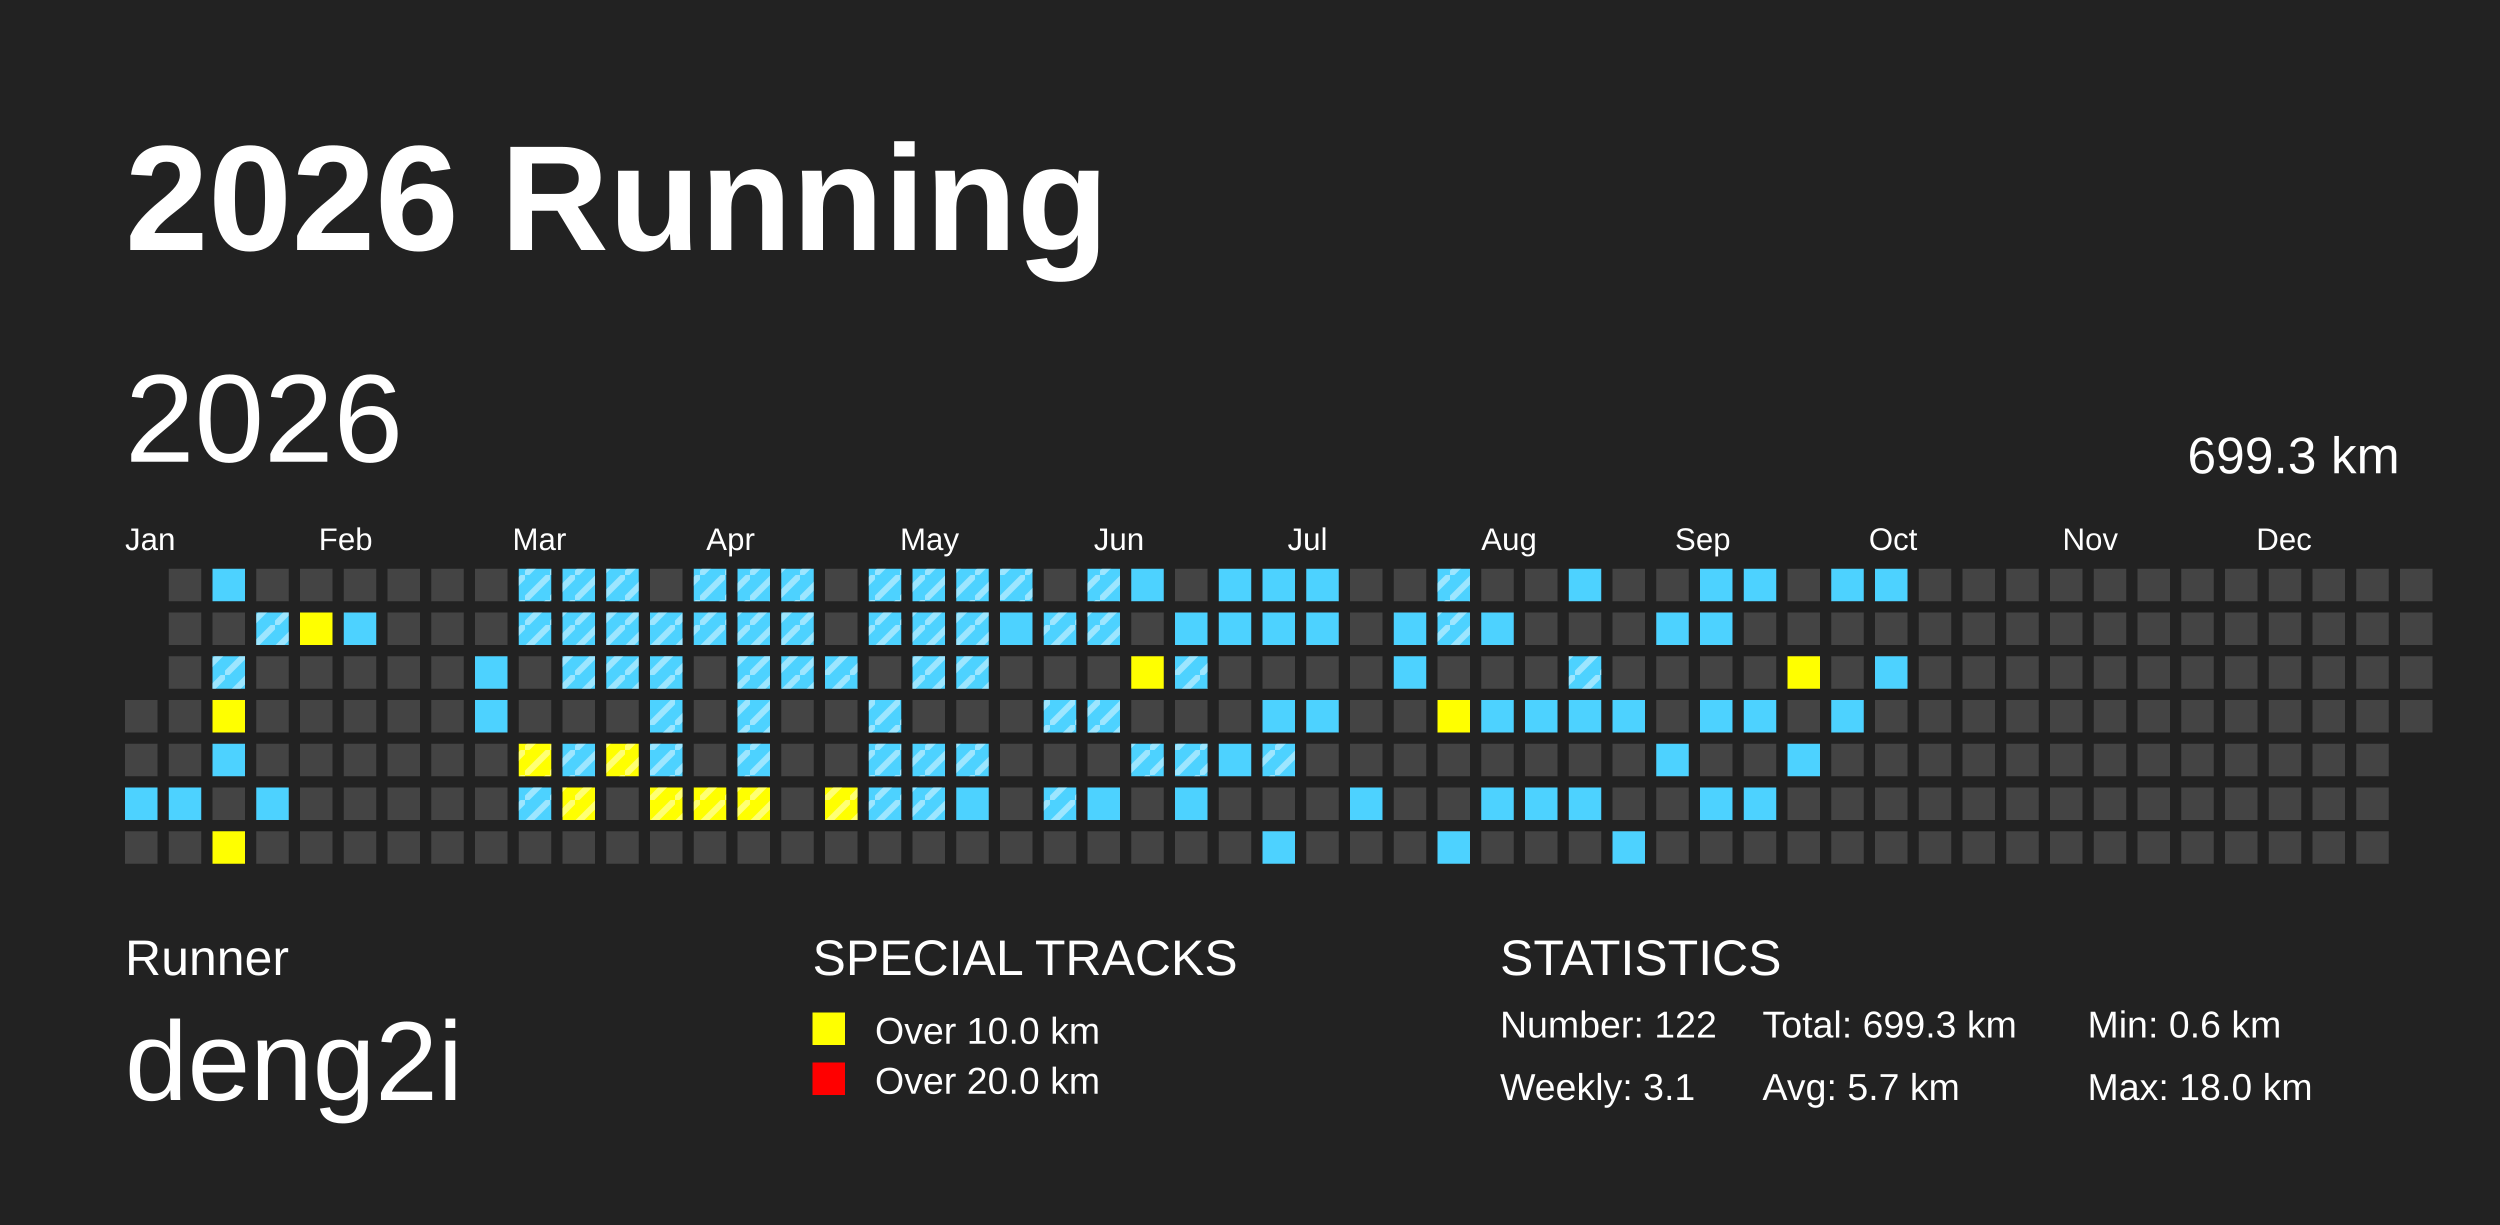
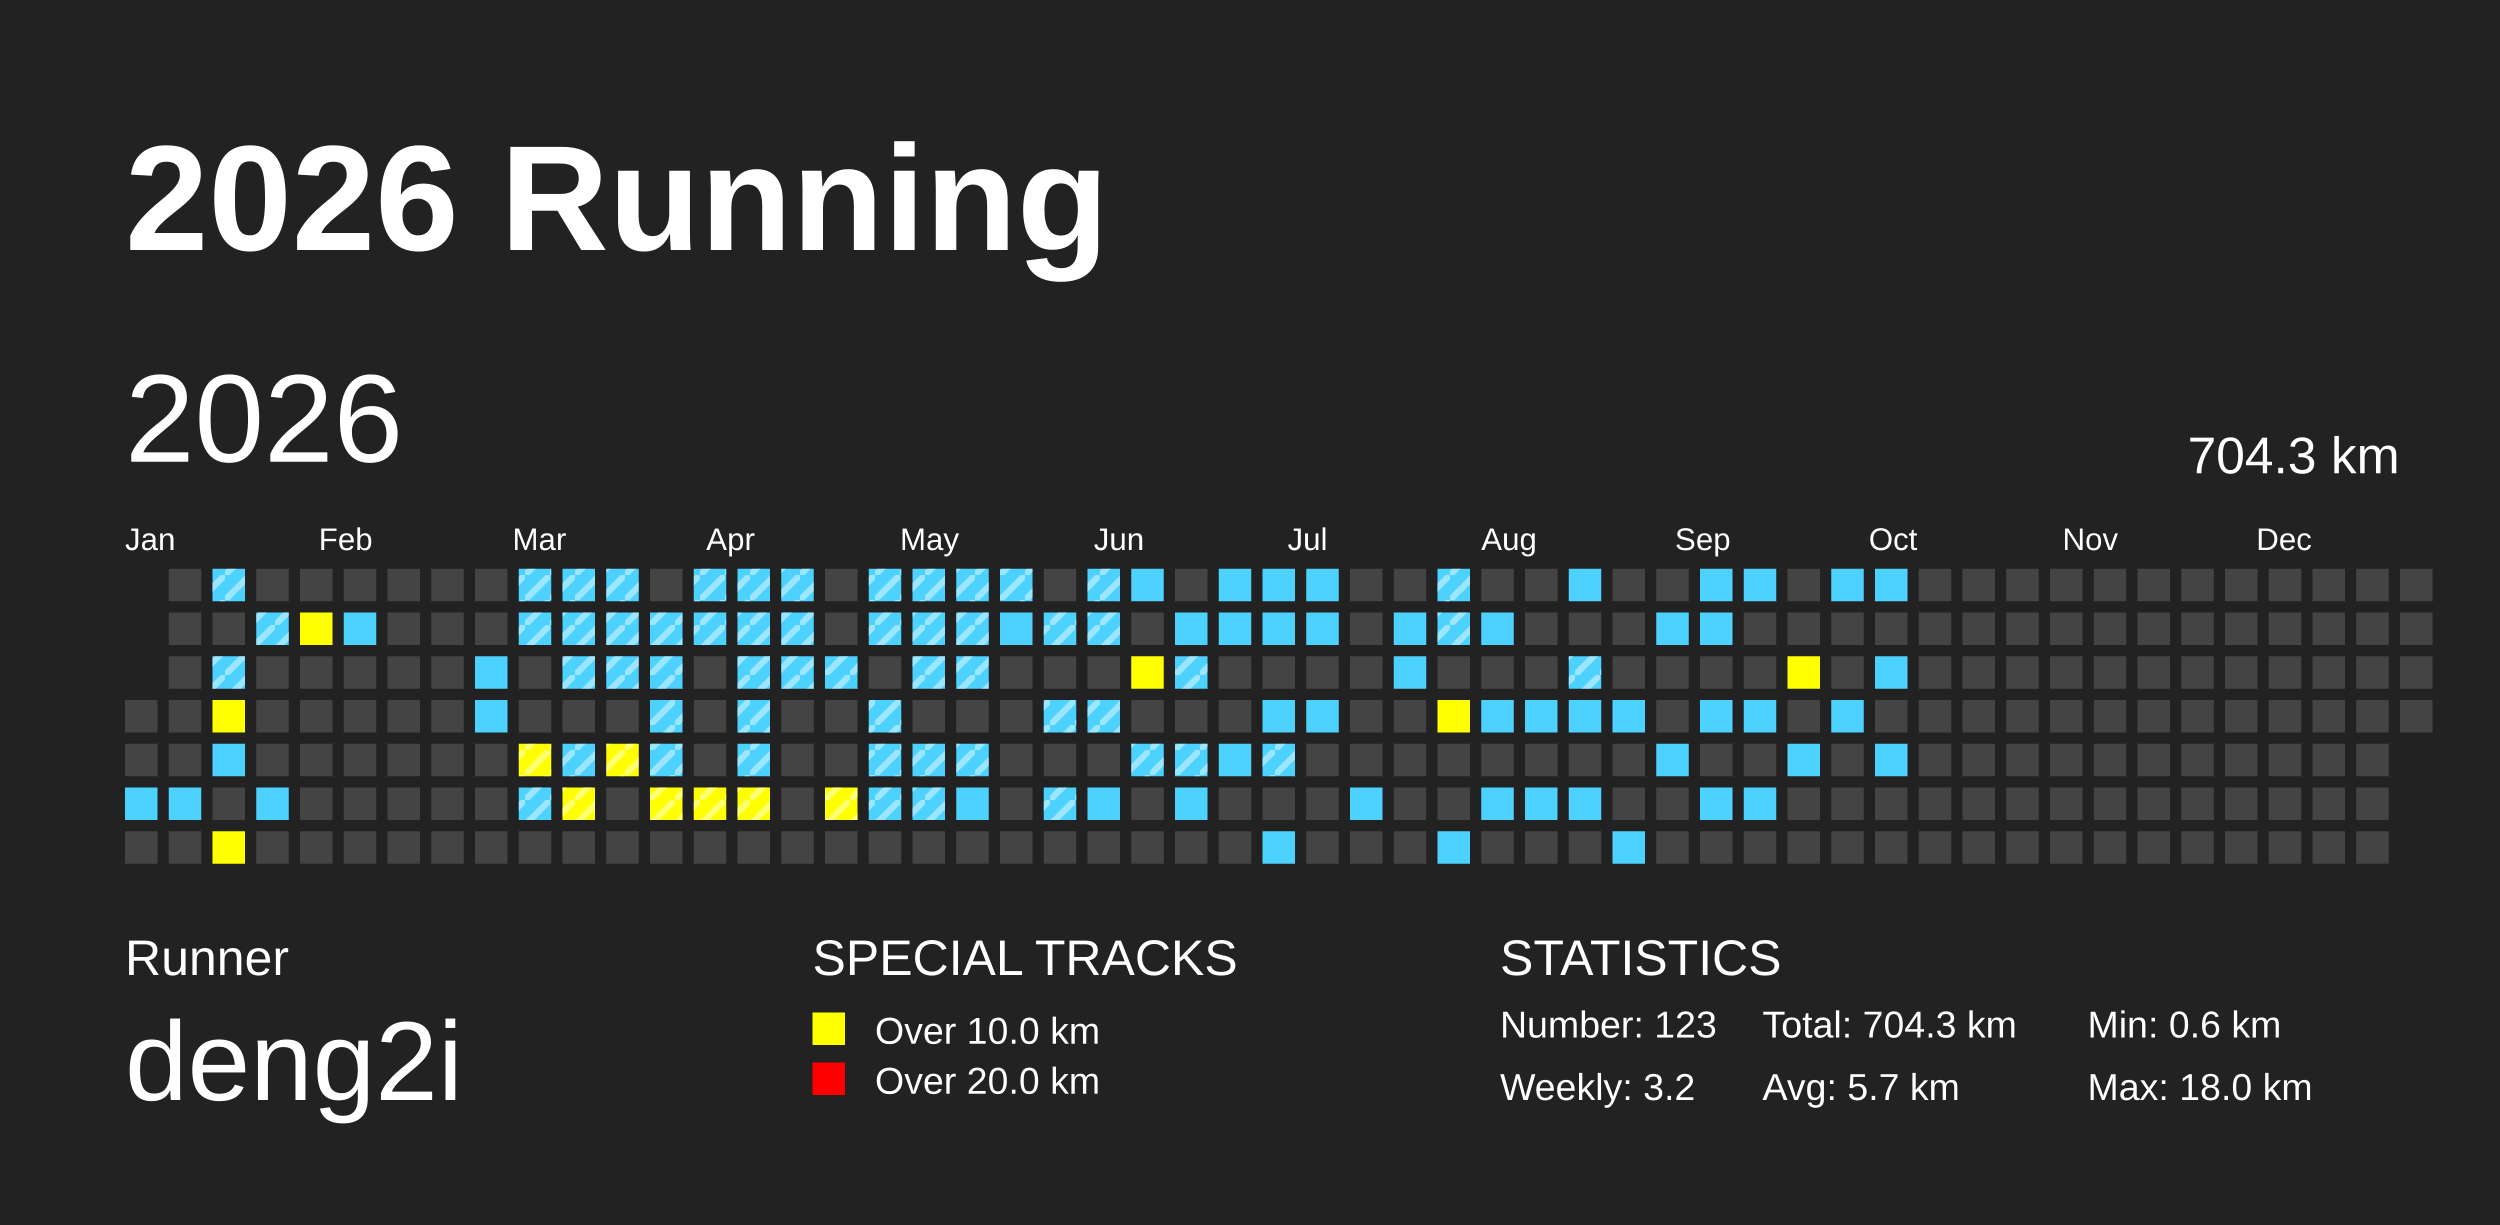
<svg xmlns="http://www.w3.org/2000/svg" baseProfile="full" height="98mm" version="1.1" viewBox="0,0,200,98" width="200mm">
  <defs>
    <pattern height="2" id="indoor-stripe" patternUnits="userSpaceOnUse" width="2">
      <line stroke="white" stroke-opacity="0.45" stroke-width="0.5" x1="0" x2="2" y1="2" y2="0" />
    </pattern>
  </defs>
  <rect fill="#222222" height="98" width="200" x="0" y="0" />
  <text fill="#FFFFFF" style="font-size:12px; font-family:Arial; font-weight:bold;" x="10" y="20">2026 Running</text>
  <text fill="#FFFFFF" style="font-size:4px; font-family:Arial" x="10" y="78">Runner</text>
  <text fill="#FFFFFF" style="font-size:9px; font-family:Arial" x="10" y="88">deng2i</text>
  <text fill="#FFFFFF" style="font-size:4px; font-family:Arial" x="65" y="78">SPECIAL TRACKS</text>
  <rect fill="yellow" height="2.6" width="2.6" x="65" y="81" />
  <text fill="#FFFFFF" style="font-size:3px; font-family:Arial" x="70" y="83.5">Over 10.0 km</text>
  <rect fill="red" height="2.6" width="2.6" x="65" y="85" />
  <text fill="#FFFFFF" style="font-size:3px; font-family:Arial" x="70" y="87.5">Over 20.0 km</text>
  <text fill="#FFFFFF" style="font-size:4px; font-family:Arial" x="120" y="78">STATISTICS</text>
-   <text fill="#FFFFFF" style="font-size:3px; font-family:Arial" x="120" y="83">Number: 122</text>
-   <text fill="#FFFFFF" style="font-size:3px; font-family:Arial" x="120" y="88">Weekly: 3.1</text>
-   <text fill="#FFFFFF" style="font-size:3px; font-family:Arial" x="141" y="83">Total: 699.3 km</text>
+   <text fill="#FFFFFF" style="font-size:3px; font-family:Arial" x="120" y="83">Number: 123</text>
+   <text fill="#FFFFFF" style="font-size:3px; font-family:Arial" x="120" y="88">Weekly: 3.2</text>
+   <text fill="#FFFFFF" style="font-size:3px; font-family:Arial" x="141" y="83">Total: 704.3 km</text>
  <text fill="#FFFFFF" style="font-size:3px; font-family:Arial" x="141" y="88">Avg: 5.7 km</text>
  <text fill="#FFFFFF" style="font-size:3px; font-family:Arial" x="167" y="83">Min: 0.6 km</text>
  <text fill="#FFFFFF" style="font-size:3px; font-family:Arial" x="167" y="88">Max: 18.0 km</text>
  <text dominant-baseline="hanging" fill="#FFFFFF" style="font-size:10.0px; font-family:Arial;" x="10" y="30">2026</text>
-   <text dominant-baseline="hanging" fill="#FFFFFF" style="font-size:4.125px; font-family:Arial;" x="175" y="35">699.3 km</text>
+   <text dominant-baseline="hanging" fill="#FFFFFF" style="font-size:4.125px; font-family:Arial;" x="175" y="35">704.3 km</text>
  <text fill="#FFFFFF" style="font-size:2.5px; font-family:Arial" x="10.0" y="44">Jan</text>
  <text fill="#FFFFFF" style="font-size:2.5px; font-family:Arial" x="25.5" y="44">Feb</text>
  <text fill="#FFFFFF" style="font-size:2.5px; font-family:Arial" x="41.0" y="44">Mar</text>
  <text fill="#FFFFFF" style="font-size:2.5px; font-family:Arial" x="56.5" y="44">Apr</text>
  <text fill="#FFFFFF" style="font-size:2.5px; font-family:Arial" x="72.0" y="44">May</text>
  <text fill="#FFFFFF" style="font-size:2.5px; font-family:Arial" x="87.5" y="44">Jun</text>
  <text fill="#FFFFFF" style="font-size:2.5px; font-family:Arial" x="103.0" y="44">Jul</text>
  <text fill="#FFFFFF" style="font-size:2.5px; font-family:Arial" x="118.5" y="44">Aug</text>
  <text fill="#FFFFFF" style="font-size:2.5px; font-family:Arial" x="134.0" y="44">Sep</text>
  <text fill="#FFFFFF" style="font-size:2.5px; font-family:Arial" x="149.5" y="44">Oct</text>
  <text fill="#FFFFFF" style="font-size:2.5px; font-family:Arial" x="165.0" y="44">Nov</text>
  <text fill="#FFFFFF" style="font-size:2.5px; font-family:Arial" x="180.5" y="44">Dec</text>
  <rect fill="#444444" height="2.6" width="2.6" x="10.0" y="56.0" />
  <rect fill="#444444" height="2.6" width="2.6" x="10.0" y="59.5" />
  <rect fill="#4DD2FF" height="2.6" width="2.6" x="10.0" y="63.0" />
  <rect fill="#444444" height="2.6" width="2.6" x="10.0" y="66.5" />
  <rect fill="#444444" height="2.6" width="2.6" x="13.5" y="45.5" />
  <rect fill="#444444" height="2.6" width="2.6" x="13.5" y="49.0" />
  <rect fill="#444444" height="2.6" width="2.6" x="13.5" y="52.5" />
  <rect fill="#444444" height="2.6" width="2.6" x="13.5" y="56.0" />
  <rect fill="#444444" height="2.6" width="2.6" x="13.5" y="59.5" />
  <rect fill="#4DD2FF" height="2.6" width="2.6" x="13.5" y="63.0" />
  <rect fill="#444444" height="2.6" width="2.6" x="13.5" y="66.5" />
  <rect fill="#4DD2FF" height="2.6" width="2.6" x="17.0" y="45.5" />
+   <rect fill="url(#indoor-stripe)" height="2.6" style="pointer-events: none;" width="2.6" x="17.0" y="45.5" />
  <rect fill="#444444" height="2.6" width="2.6" x="17.0" y="49.0" />
  <rect fill="#4DD2FF" height="2.6" width="2.6" x="17.0" y="52.5" />
  <rect fill="url(#indoor-stripe)" height="2.6" style="pointer-events: none;" width="2.6" x="17.0" y="52.5" />
  <rect fill="yellow" height="2.6" width="2.6" x="17.0" y="56.0" />
  <rect fill="#4DD2FF" height="2.6" width="2.6" x="17.0" y="59.5" />
  <rect fill="#444444" height="2.6" width="2.6" x="17.0" y="63.0" />
  <rect fill="yellow" height="2.6" width="2.6" x="17.0" y="66.5" />
  <rect fill="#444444" height="2.6" width="2.6" x="20.5" y="45.5" />
  <rect fill="#4DD2FF" height="2.6" width="2.6" x="20.5" y="49.0" />
  <rect fill="url(#indoor-stripe)" height="2.6" style="pointer-events: none;" width="2.6" x="20.5" y="49.0" />
  <rect fill="#444444" height="2.6" width="2.6" x="20.5" y="52.5" />
  <rect fill="#444444" height="2.6" width="2.6" x="20.5" y="56.0" />
  <rect fill="#444444" height="2.6" width="2.6" x="20.5" y="59.5" />
  <rect fill="#4DD2FF" height="2.6" width="2.6" x="20.5" y="63.0" />
  <rect fill="#444444" height="2.6" width="2.6" x="20.5" y="66.5" />
  <rect fill="#444444" height="2.6" width="2.6" x="24.0" y="45.5" />
  <rect fill="yellow" height="2.6" width="2.6" x="24.0" y="49.0" />
  <rect fill="#444444" height="2.6" width="2.6" x="24.0" y="52.5" />
  <rect fill="#444444" height="2.6" width="2.6" x="24.0" y="56.0" />
  <rect fill="#444444" height="2.6" width="2.6" x="24.0" y="59.5" />
  <rect fill="#444444" height="2.6" width="2.6" x="24.0" y="63.0" />
  <rect fill="#444444" height="2.6" width="2.6" x="24.0" y="66.5" />
  <rect fill="#444444" height="2.6" width="2.6" x="27.5" y="45.5" />
  <rect fill="#4DD2FF" height="2.6" width="2.6" x="27.5" y="49.0" />
  <rect fill="#444444" height="2.6" width="2.6" x="27.5" y="52.5" />
  <rect fill="#444444" height="2.6" width="2.6" x="27.5" y="56.0" />
  <rect fill="#444444" height="2.6" width="2.6" x="27.5" y="59.5" />
  <rect fill="#444444" height="2.6" width="2.6" x="27.5" y="63.0" />
  <rect fill="#444444" height="2.6" width="2.6" x="27.5" y="66.5" />
  <rect fill="#444444" height="2.6" width="2.6" x="31.0" y="45.5" />
  <rect fill="#444444" height="2.6" width="2.6" x="31.0" y="49.0" />
  <rect fill="#444444" height="2.6" width="2.6" x="31.0" y="52.5" />
  <rect fill="#444444" height="2.6" width="2.6" x="31.0" y="56.0" />
  <rect fill="#444444" height="2.6" width="2.6" x="31.0" y="59.5" />
  <rect fill="#444444" height="2.6" width="2.6" x="31.0" y="63.0" />
  <rect fill="#444444" height="2.6" width="2.6" x="31.0" y="66.5" />
  <rect fill="#444444" height="2.6" width="2.6" x="34.5" y="45.5" />
  <rect fill="#444444" height="2.6" width="2.6" x="34.5" y="49.0" />
  <rect fill="#444444" height="2.6" width="2.6" x="34.5" y="52.5" />
  <rect fill="#444444" height="2.6" width="2.6" x="34.5" y="56.0" />
  <rect fill="#444444" height="2.6" width="2.6" x="34.5" y="59.5" />
  <rect fill="#444444" height="2.6" width="2.6" x="34.5" y="63.0" />
  <rect fill="#444444" height="2.6" width="2.6" x="34.5" y="66.5" />
  <rect fill="#444444" height="2.6" width="2.6" x="38.0" y="45.5" />
  <rect fill="#444444" height="2.6" width="2.6" x="38.0" y="49.0" />
  <rect fill="#4DD2FF" height="2.6" width="2.6" x="38.0" y="52.5" />
  <rect fill="#4DD2FF" height="2.6" width="2.6" x="38.0" y="56.0" />
  <rect fill="#444444" height="2.6" width="2.6" x="38.0" y="59.5" />
  <rect fill="#444444" height="2.6" width="2.6" x="38.0" y="63.0" />
  <rect fill="#444444" height="2.6" width="2.6" x="38.0" y="66.5" />
  <rect fill="#4DD2FF" height="2.6" width="2.6" x="41.5" y="45.5" />
  <rect fill="url(#indoor-stripe)" height="2.6" style="pointer-events: none;" width="2.6" x="41.5" y="45.5" />
  <rect fill="#4DD2FF" height="2.6" width="2.6" x="41.5" y="49.0" />
  <rect fill="url(#indoor-stripe)" height="2.6" style="pointer-events: none;" width="2.6" x="41.5" y="49.0" />
  <rect fill="#444444" height="2.6" width="2.6" x="41.5" y="52.5" />
  <rect fill="#444444" height="2.6" width="2.6" x="41.5" y="56.0" />
  <rect fill="yellow" height="2.6" width="2.6" x="41.5" y="59.5" />
  <rect fill="url(#indoor-stripe)" height="2.6" style="pointer-events: none;" width="2.6" x="41.5" y="59.5" />
  <rect fill="#4DD2FF" height="2.6" width="2.6" x="41.5" y="63.0" />
  <rect fill="url(#indoor-stripe)" height="2.6" style="pointer-events: none;" width="2.6" x="41.5" y="63.0" />
  <rect fill="#444444" height="2.6" width="2.6" x="41.5" y="66.5" />
  <rect fill="#4DD2FF" height="2.6" width="2.6" x="45.0" y="45.5" />
  <rect fill="url(#indoor-stripe)" height="2.6" style="pointer-events: none;" width="2.6" x="45.0" y="45.5" />
  <rect fill="#4DD2FF" height="2.6" width="2.6" x="45.0" y="49.0" />
  <rect fill="url(#indoor-stripe)" height="2.6" style="pointer-events: none;" width="2.6" x="45.0" y="49.0" />
  <rect fill="#4DD2FF" height="2.6" width="2.6" x="45.0" y="52.5" />
  <rect fill="url(#indoor-stripe)" height="2.6" style="pointer-events: none;" width="2.6" x="45.0" y="52.5" />
  <rect fill="#444444" height="2.6" width="2.6" x="45.0" y="56.0" />
  <rect fill="#4DD2FF" height="2.6" width="2.6" x="45.0" y="59.5" />
  <rect fill="url(#indoor-stripe)" height="2.6" style="pointer-events: none;" width="2.6" x="45.0" y="59.5" />
  <rect fill="yellow" height="2.6" width="2.6" x="45.0" y="63.0" />
  <rect fill="url(#indoor-stripe)" height="2.6" style="pointer-events: none;" width="2.6" x="45.0" y="63.0" />
  <rect fill="#444444" height="2.6" width="2.6" x="45.0" y="66.5" />
  <rect fill="#4DD2FF" height="2.6" width="2.6" x="48.5" y="45.5" />
  <rect fill="url(#indoor-stripe)" height="2.6" style="pointer-events: none;" width="2.6" x="48.5" y="45.5" />
  <rect fill="#4DD2FF" height="2.6" width="2.6" x="48.5" y="49.0" />
  <rect fill="url(#indoor-stripe)" height="2.6" style="pointer-events: none;" width="2.6" x="48.5" y="49.0" />
  <rect fill="#4DD2FF" height="2.6" width="2.6" x="48.5" y="52.5" />
  <rect fill="url(#indoor-stripe)" height="2.6" style="pointer-events: none;" width="2.6" x="48.5" y="52.5" />
  <rect fill="#444444" height="2.6" width="2.6" x="48.5" y="56.0" />
  <rect fill="yellow" height="2.6" width="2.6" x="48.5" y="59.5" />
  <rect fill="url(#indoor-stripe)" height="2.6" style="pointer-events: none;" width="2.6" x="48.5" y="59.5" />
  <rect fill="#444444" height="2.6" width="2.6" x="48.5" y="63.0" />
  <rect fill="#444444" height="2.6" width="2.6" x="48.5" y="66.5" />
  <rect fill="#444444" height="2.6" width="2.6" x="52.0" y="45.5" />
  <rect fill="#4DD2FF" height="2.6" width="2.6" x="52.0" y="49.0" />
  <rect fill="url(#indoor-stripe)" height="2.6" style="pointer-events: none;" width="2.6" x="52.0" y="49.0" />
  <rect fill="#4DD2FF" height="2.6" width="2.6" x="52.0" y="52.5" />
  <rect fill="url(#indoor-stripe)" height="2.6" style="pointer-events: none;" width="2.6" x="52.0" y="52.5" />
  <rect fill="#4DD2FF" height="2.6" width="2.6" x="52.0" y="56.0" />
  <rect fill="url(#indoor-stripe)" height="2.6" style="pointer-events: none;" width="2.6" x="52.0" y="56.0" />
  <rect fill="#4DD2FF" height="2.6" width="2.6" x="52.0" y="59.5" />
  <rect fill="url(#indoor-stripe)" height="2.6" style="pointer-events: none;" width="2.6" x="52.0" y="59.5" />
  <rect fill="yellow" height="2.6" width="2.6" x="52.0" y="63.0" />
  <rect fill="url(#indoor-stripe)" height="2.6" style="pointer-events: none;" width="2.6" x="52.0" y="63.0" />
  <rect fill="#444444" height="2.6" width="2.6" x="52.0" y="66.5" />
  <rect fill="#4DD2FF" height="2.6" width="2.6" x="55.5" y="45.5" />
  <rect fill="url(#indoor-stripe)" height="2.6" style="pointer-events: none;" width="2.6" x="55.5" y="45.5" />
  <rect fill="#4DD2FF" height="2.6" width="2.6" x="55.5" y="49.0" />
  <rect fill="url(#indoor-stripe)" height="2.6" style="pointer-events: none;" width="2.6" x="55.5" y="49.0" />
  <rect fill="#444444" height="2.6" width="2.6" x="55.5" y="52.5" />
  <rect fill="#444444" height="2.6" width="2.6" x="55.5" y="56.0" />
  <rect fill="#444444" height="2.6" width="2.6" x="55.5" y="59.5" />
  <rect fill="yellow" height="2.6" width="2.6" x="55.5" y="63.0" />
  <rect fill="url(#indoor-stripe)" height="2.6" style="pointer-events: none;" width="2.6" x="55.5" y="63.0" />
  <rect fill="#444444" height="2.6" width="2.6" x="55.5" y="66.5" />
  <rect fill="#4DD2FF" height="2.6" width="2.6" x="59.0" y="45.5" />
  <rect fill="url(#indoor-stripe)" height="2.6" style="pointer-events: none;" width="2.6" x="59.0" y="45.5" />
  <rect fill="#4DD2FF" height="2.6" width="2.6" x="59.0" y="49.0" />
  <rect fill="url(#indoor-stripe)" height="2.6" style="pointer-events: none;" width="2.6" x="59.0" y="49.0" />
  <rect fill="#4DD2FF" height="2.6" width="2.6" x="59.0" y="52.5" />
  <rect fill="url(#indoor-stripe)" height="2.6" style="pointer-events: none;" width="2.6" x="59.0" y="52.5" />
  <rect fill="#4DD2FF" height="2.6" width="2.6" x="59.0" y="56.0" />
  <rect fill="url(#indoor-stripe)" height="2.6" style="pointer-events: none;" width="2.6" x="59.0" y="56.0" />
  <rect fill="#4DD2FF" height="2.6" width="2.6" x="59.0" y="59.5" />
  <rect fill="url(#indoor-stripe)" height="2.6" style="pointer-events: none;" width="2.6" x="59.0" y="59.5" />
  <rect fill="yellow" height="2.6" width="2.6" x="59.0" y="63.0" />
  <rect fill="url(#indoor-stripe)" height="2.6" style="pointer-events: none;" width="2.6" x="59.0" y="63.0" />
  <rect fill="#444444" height="2.6" width="2.6" x="59.0" y="66.5" />
  <rect fill="#4DD2FF" height="2.6" width="2.6" x="62.5" y="45.5" />
  <rect fill="url(#indoor-stripe)" height="2.6" style="pointer-events: none;" width="2.6" x="62.5" y="45.5" />
  <rect fill="#4DD2FF" height="2.6" width="2.6" x="62.5" y="49.0" />
  <rect fill="url(#indoor-stripe)" height="2.6" style="pointer-events: none;" width="2.6" x="62.5" y="49.0" />
  <rect fill="#4DD2FF" height="2.6" width="2.6" x="62.5" y="52.5" />
  <rect fill="url(#indoor-stripe)" height="2.6" style="pointer-events: none;" width="2.6" x="62.5" y="52.5" />
  <rect fill="#444444" height="2.6" width="2.6" x="62.5" y="56.0" />
  <rect fill="#444444" height="2.6" width="2.6" x="62.5" y="59.5" />
  <rect fill="#444444" height="2.6" width="2.6" x="62.5" y="63.0" />
  <rect fill="#444444" height="2.6" width="2.6" x="62.5" y="66.5" />
  <rect fill="#444444" height="2.6" width="2.6" x="66.0" y="45.5" />
  <rect fill="#444444" height="2.6" width="2.6" x="66.0" y="49.0" />
  <rect fill="#4DD2FF" height="2.6" width="2.6" x="66.0" y="52.5" />
  <rect fill="url(#indoor-stripe)" height="2.6" style="pointer-events: none;" width="2.6" x="66.0" y="52.5" />
  <rect fill="#444444" height="2.6" width="2.6" x="66.0" y="56.0" />
  <rect fill="#444444" height="2.6" width="2.6" x="66.0" y="59.5" />
  <rect fill="yellow" height="2.6" width="2.6" x="66.0" y="63.0" />
  <rect fill="url(#indoor-stripe)" height="2.6" style="pointer-events: none;" width="2.6" x="66.0" y="63.0" />
  <rect fill="#444444" height="2.6" width="2.6" x="66.0" y="66.5" />
  <rect fill="#4DD2FF" height="2.6" width="2.6" x="69.5" y="45.5" />
  <rect fill="url(#indoor-stripe)" height="2.6" style="pointer-events: none;" width="2.6" x="69.5" y="45.5" />
  <rect fill="#4DD2FF" height="2.6" width="2.6" x="69.5" y="49.0" />
  <rect fill="url(#indoor-stripe)" height="2.6" style="pointer-events: none;" width="2.6" x="69.5" y="49.0" />
  <rect fill="#444444" height="2.6" width="2.6" x="69.5" y="52.5" />
  <rect fill="#4DD2FF" height="2.6" width="2.6" x="69.5" y="56.0" />
  <rect fill="url(#indoor-stripe)" height="2.6" style="pointer-events: none;" width="2.6" x="69.5" y="56.0" />
  <rect fill="#4DD2FF" height="2.6" width="2.6" x="69.5" y="59.5" />
  <rect fill="url(#indoor-stripe)" height="2.6" style="pointer-events: none;" width="2.6" x="69.5" y="59.5" />
  <rect fill="#4DD2FF" height="2.6" width="2.6" x="69.5" y="63.0" />
  <rect fill="url(#indoor-stripe)" height="2.6" style="pointer-events: none;" width="2.6" x="69.5" y="63.0" />
  <rect fill="#444444" height="2.6" width="2.6" x="69.5" y="66.5" />
  <rect fill="#4DD2FF" height="2.6" width="2.6" x="73.0" y="45.5" />
  <rect fill="url(#indoor-stripe)" height="2.6" style="pointer-events: none;" width="2.6" x="73.0" y="45.5" />
  <rect fill="#4DD2FF" height="2.6" width="2.6" x="73.0" y="49.0" />
  <rect fill="url(#indoor-stripe)" height="2.6" style="pointer-events: none;" width="2.6" x="73.0" y="49.0" />
  <rect fill="#4DD2FF" height="2.6" width="2.6" x="73.0" y="52.5" />
  <rect fill="url(#indoor-stripe)" height="2.6" style="pointer-events: none;" width="2.6" x="73.0" y="52.5" />
  <rect fill="#444444" height="2.6" width="2.6" x="73.0" y="56.0" />
  <rect fill="#4DD2FF" height="2.6" width="2.6" x="73.0" y="59.5" />
  <rect fill="url(#indoor-stripe)" height="2.6" style="pointer-events: none;" width="2.6" x="73.0" y="59.5" />
  <rect fill="#4DD2FF" height="2.6" width="2.6" x="73.0" y="63.0" />
  <rect fill="url(#indoor-stripe)" height="2.6" style="pointer-events: none;" width="2.6" x="73.0" y="63.0" />
  <rect fill="#444444" height="2.6" width="2.6" x="73.0" y="66.5" />
  <rect fill="#4DD2FF" height="2.6" width="2.6" x="76.5" y="45.5" />
  <rect fill="url(#indoor-stripe)" height="2.6" style="pointer-events: none;" width="2.6" x="76.5" y="45.5" />
  <rect fill="#4DD2FF" height="2.6" width="2.6" x="76.5" y="49.0" />
  <rect fill="url(#indoor-stripe)" height="2.6" style="pointer-events: none;" width="2.6" x="76.5" y="49.0" />
  <rect fill="#4DD2FF" height="2.6" width="2.6" x="76.5" y="52.5" />
  <rect fill="url(#indoor-stripe)" height="2.6" style="pointer-events: none;" width="2.6" x="76.5" y="52.5" />
  <rect fill="#444444" height="2.6" width="2.6" x="76.5" y="56.0" />
  <rect fill="#4DD2FF" height="2.6" width="2.6" x="76.5" y="59.5" />
  <rect fill="url(#indoor-stripe)" height="2.6" style="pointer-events: none;" width="2.6" x="76.5" y="59.5" />
  <rect fill="#4DD2FF" height="2.6" width="2.6" x="76.5" y="63.0" />
  <rect fill="#444444" height="2.6" width="2.6" x="76.5" y="66.5" />
  <rect fill="#4DD2FF" height="2.6" width="2.6" x="80.0" y="45.5" />
  <rect fill="url(#indoor-stripe)" height="2.6" style="pointer-events: none;" width="2.6" x="80.0" y="45.5" />
  <rect fill="#4DD2FF" height="2.6" width="2.6" x="80.0" y="49.0" />
  <rect fill="#444444" height="2.6" width="2.6" x="80.0" y="52.5" />
  <rect fill="#444444" height="2.6" width="2.6" x="80.0" y="56.0" />
  <rect fill="#444444" height="2.6" width="2.6" x="80.0" y="59.5" />
  <rect fill="#444444" height="2.6" width="2.6" x="80.0" y="63.0" />
  <rect fill="#444444" height="2.6" width="2.6" x="80.0" y="66.5" />
  <rect fill="#444444" height="2.6" width="2.6" x="83.5" y="45.5" />
  <rect fill="#4DD2FF" height="2.6" width="2.6" x="83.5" y="49.0" />
  <rect fill="url(#indoor-stripe)" height="2.6" style="pointer-events: none;" width="2.6" x="83.5" y="49.0" />
  <rect fill="#444444" height="2.6" width="2.6" x="83.5" y="52.5" />
  <rect fill="#4DD2FF" height="2.6" width="2.6" x="83.5" y="56.0" />
  <rect fill="url(#indoor-stripe)" height="2.6" style="pointer-events: none;" width="2.6" x="83.5" y="56.0" />
  <rect fill="#444444" height="2.6" width="2.6" x="83.5" y="59.5" />
  <rect fill="#4DD2FF" height="2.6" width="2.6" x="83.5" y="63.0" />
  <rect fill="url(#indoor-stripe)" height="2.6" style="pointer-events: none;" width="2.6" x="83.5" y="63.0" />
  <rect fill="#444444" height="2.6" width="2.6" x="83.5" y="66.5" />
  <rect fill="#4DD2FF" height="2.6" width="2.6" x="87.0" y="45.5" />
  <rect fill="url(#indoor-stripe)" height="2.6" style="pointer-events: none;" width="2.6" x="87.0" y="45.5" />
  <rect fill="#4DD2FF" height="2.6" width="2.6" x="87.0" y="49.0" />
  <rect fill="url(#indoor-stripe)" height="2.6" style="pointer-events: none;" width="2.6" x="87.0" y="49.0" />
  <rect fill="#444444" height="2.6" width="2.6" x="87.0" y="52.5" />
  <rect fill="#4DD2FF" height="2.6" width="2.6" x="87.0" y="56.0" />
  <rect fill="url(#indoor-stripe)" height="2.6" style="pointer-events: none;" width="2.6" x="87.0" y="56.0" />
  <rect fill="#444444" height="2.6" width="2.6" x="87.0" y="59.5" />
  <rect fill="#4DD2FF" height="2.6" width="2.6" x="87.0" y="63.0" />
  <rect fill="#444444" height="2.6" width="2.6" x="87.0" y="66.5" />
  <rect fill="#4DD2FF" height="2.6" width="2.6" x="90.5" y="45.5" />
  <rect fill="#444444" height="2.6" width="2.6" x="90.5" y="49.0" />
  <rect fill="yellow" height="2.6" width="2.6" x="90.5" y="52.5" />
  <rect fill="#444444" height="2.6" width="2.6" x="90.5" y="56.0" />
  <rect fill="#4DD2FF" height="2.6" width="2.6" x="90.5" y="59.5" />
  <rect fill="url(#indoor-stripe)" height="2.6" style="pointer-events: none;" width="2.6" x="90.5" y="59.5" />
  <rect fill="#444444" height="2.6" width="2.6" x="90.5" y="63.0" />
  <rect fill="#444444" height="2.6" width="2.6" x="90.5" y="66.5" />
  <rect fill="#444444" height="2.6" width="2.6" x="94.0" y="45.5" />
  <rect fill="#4DD2FF" height="2.6" width="2.6" x="94.0" y="49.0" />
  <rect fill="#4DD2FF" height="2.6" width="2.6" x="94.0" y="52.5" />
  <rect fill="url(#indoor-stripe)" height="2.6" style="pointer-events: none;" width="2.6" x="94.0" y="52.5" />
  <rect fill="#444444" height="2.6" width="2.6" x="94.0" y="56.0" />
  <rect fill="#4DD2FF" height="2.6" width="2.6" x="94.0" y="59.5" />
  <rect fill="url(#indoor-stripe)" height="2.6" style="pointer-events: none;" width="2.6" x="94.0" y="59.5" />
  <rect fill="#4DD2FF" height="2.6" width="2.6" x="94.0" y="63.0" />
  <rect fill="#444444" height="2.6" width="2.6" x="94.0" y="66.5" />
  <rect fill="#4DD2FF" height="2.6" width="2.6" x="97.5" y="45.5" />
  <rect fill="#4DD2FF" height="2.6" width="2.6" x="97.5" y="49.0" />
  <rect fill="#444444" height="2.6" width="2.6" x="97.5" y="52.5" />
  <rect fill="#444444" height="2.6" width="2.6" x="97.5" y="56.0" />
  <rect fill="#4DD2FF" height="2.6" width="2.6" x="97.5" y="59.5" />
  <rect fill="#444444" height="2.6" width="2.6" x="97.5" y="63.0" />
  <rect fill="#444444" height="2.6" width="2.6" x="97.5" y="66.5" />
  <rect fill="#4DD2FF" height="2.6" width="2.6" x="101.0" y="45.5" />
  <rect fill="#4DD2FF" height="2.6" width="2.6" x="101.0" y="49.0" />
  <rect fill="#444444" height="2.6" width="2.6" x="101.0" y="52.5" />
  <rect fill="#4DD2FF" height="2.6" width="2.6" x="101.0" y="56.0" />
  <rect fill="#4DD2FF" height="2.6" width="2.6" x="101.0" y="59.5" />
  <rect fill="url(#indoor-stripe)" height="2.6" style="pointer-events: none;" width="2.6" x="101.0" y="59.5" />
  <rect fill="#444444" height="2.6" width="2.6" x="101.0" y="63.0" />
  <rect fill="#4DD2FF" height="2.6" width="2.6" x="101.0" y="66.5" />
  <rect fill="#4DD2FF" height="2.6" width="2.6" x="104.5" y="45.5" />
  <rect fill="#4DD2FF" height="2.6" width="2.6" x="104.5" y="49.0" />
  <rect fill="#444444" height="2.6" width="2.6" x="104.5" y="52.5" />
  <rect fill="#4DD2FF" height="2.6" width="2.6" x="104.5" y="56.0" />
  <rect fill="#444444" height="2.6" width="2.6" x="104.5" y="59.5" />
  <rect fill="#444444" height="2.6" width="2.6" x="104.5" y="63.0" />
  <rect fill="#444444" height="2.6" width="2.6" x="104.5" y="66.5" />
  <rect fill="#444444" height="2.6" width="2.6" x="108.0" y="45.5" />
  <rect fill="#444444" height="2.6" width="2.6" x="108.0" y="49.0" />
  <rect fill="#444444" height="2.6" width="2.6" x="108.0" y="52.5" />
  <rect fill="#444444" height="2.6" width="2.6" x="108.0" y="56.0" />
  <rect fill="#444444" height="2.6" width="2.6" x="108.0" y="59.5" />
  <rect fill="#4DD2FF" height="2.6" width="2.6" x="108.0" y="63.0" />
  <rect fill="#444444" height="2.6" width="2.6" x="108.0" y="66.5" />
  <rect fill="#444444" height="2.6" width="2.6" x="111.5" y="45.5" />
  <rect fill="#4DD2FF" height="2.6" width="2.6" x="111.5" y="49.0" />
  <rect fill="#4DD2FF" height="2.6" width="2.6" x="111.5" y="52.5" />
  <rect fill="#444444" height="2.6" width="2.6" x="111.5" y="56.0" />
  <rect fill="#444444" height="2.6" width="2.6" x="111.5" y="59.5" />
  <rect fill="#444444" height="2.6" width="2.6" x="111.5" y="63.0" />
  <rect fill="#444444" height="2.6" width="2.6" x="111.5" y="66.5" />
  <rect fill="#4DD2FF" height="2.6" width="2.6" x="115.0" y="45.5" />
  <rect fill="url(#indoor-stripe)" height="2.6" style="pointer-events: none;" width="2.6" x="115.0" y="45.5" />
  <rect fill="#4DD2FF" height="2.6" width="2.6" x="115.0" y="49.0" />
  <rect fill="url(#indoor-stripe)" height="2.6" style="pointer-events: none;" width="2.6" x="115.0" y="49.0" />
  <rect fill="#444444" height="2.6" width="2.6" x="115.0" y="52.5" />
  <rect fill="yellow" height="2.6" width="2.6" x="115.0" y="56.0" />
  <rect fill="#444444" height="2.6" width="2.6" x="115.0" y="59.5" />
  <rect fill="#444444" height="2.6" width="2.6" x="115.0" y="63.0" />
  <rect fill="#4DD2FF" height="2.6" width="2.6" x="115.0" y="66.5" />
  <rect fill="#444444" height="2.6" width="2.6" x="118.5" y="45.5" />
  <rect fill="#4DD2FF" height="2.6" width="2.6" x="118.5" y="49.0" />
  <rect fill="#444444" height="2.6" width="2.6" x="118.5" y="52.5" />
  <rect fill="#4DD2FF" height="2.6" width="2.6" x="118.5" y="56.0" />
  <rect fill="#444444" height="2.6" width="2.6" x="118.5" y="59.5" />
  <rect fill="#4DD2FF" height="2.6" width="2.6" x="118.5" y="63.0" />
  <rect fill="#444444" height="2.6" width="2.6" x="118.5" y="66.5" />
  <rect fill="#444444" height="2.6" width="2.6" x="122.0" y="45.5" />
  <rect fill="#444444" height="2.6" width="2.6" x="122.0" y="49.0" />
  <rect fill="#444444" height="2.6" width="2.6" x="122.0" y="52.5" />
  <rect fill="#4DD2FF" height="2.6" width="2.6" x="122.0" y="56.0" />
  <rect fill="#444444" height="2.6" width="2.6" x="122.0" y="59.5" />
  <rect fill="#4DD2FF" height="2.6" width="2.6" x="122.0" y="63.0" />
  <rect fill="#444444" height="2.6" width="2.6" x="122.0" y="66.5" />
  <rect fill="#4DD2FF" height="2.6" width="2.6" x="125.5" y="45.5" />
  <rect fill="#444444" height="2.6" width="2.6" x="125.5" y="49.0" />
  <rect fill="#4DD2FF" height="2.6" width="2.6" x="125.5" y="52.5" />
  <rect fill="url(#indoor-stripe)" height="2.6" style="pointer-events: none;" width="2.6" x="125.5" y="52.5" />
  <rect fill="#4DD2FF" height="2.6" width="2.6" x="125.5" y="56.0" />
  <rect fill="#444444" height="2.6" width="2.6" x="125.5" y="59.5" />
  <rect fill="#4DD2FF" height="2.6" width="2.6" x="125.5" y="63.0" />
  <rect fill="#444444" height="2.6" width="2.6" x="125.5" y="66.5" />
  <rect fill="#444444" height="2.6" width="2.6" x="129.0" y="45.5" />
  <rect fill="#444444" height="2.6" width="2.6" x="129.0" y="49.0" />
  <rect fill="#444444" height="2.6" width="2.6" x="129.0" y="52.5" />
  <rect fill="#4DD2FF" height="2.6" width="2.6" x="129.0" y="56.0" />
  <rect fill="#444444" height="2.6" width="2.6" x="129.0" y="59.5" />
  <rect fill="#444444" height="2.6" width="2.6" x="129.0" y="63.0" />
  <rect fill="#4DD2FF" height="2.6" width="2.6" x="129.0" y="66.5" />
  <rect fill="#444444" height="2.6" width="2.6" x="132.5" y="45.5" />
  <rect fill="#4DD2FF" height="2.6" width="2.6" x="132.5" y="49.0" />
  <rect fill="#444444" height="2.6" width="2.6" x="132.5" y="52.5" />
  <rect fill="#444444" height="2.6" width="2.6" x="132.5" y="56.0" />
  <rect fill="#4DD2FF" height="2.6" width="2.6" x="132.5" y="59.5" />
  <rect fill="#444444" height="2.6" width="2.6" x="132.5" y="63.0" />
  <rect fill="#444444" height="2.6" width="2.6" x="132.5" y="66.5" />
  <rect fill="#4DD2FF" height="2.6" width="2.6" x="136.0" y="45.5" />
  <rect fill="#4DD2FF" height="2.6" width="2.6" x="136.0" y="49.0" />
  <rect fill="#444444" height="2.6" width="2.6" x="136.0" y="52.5" />
  <rect fill="#4DD2FF" height="2.6" width="2.6" x="136.0" y="56.0" />
  <rect fill="#444444" height="2.6" width="2.6" x="136.0" y="59.5" />
  <rect fill="#4DD2FF" height="2.6" width="2.6" x="136.0" y="63.0" />
  <rect fill="#444444" height="2.6" width="2.6" x="136.0" y="66.5" />
  <rect fill="#4DD2FF" height="2.6" width="2.6" x="139.5" y="45.5" />
  <rect fill="#444444" height="2.6" width="2.6" x="139.5" y="49.0" />
  <rect fill="#444444" height="2.6" width="2.6" x="139.5" y="52.5" />
  <rect fill="#4DD2FF" height="2.6" width="2.6" x="139.5" y="56.0" />
  <rect fill="#444444" height="2.6" width="2.6" x="139.5" y="59.5" />
  <rect fill="#4DD2FF" height="2.6" width="2.6" x="139.5" y="63.0" />
  <rect fill="#444444" height="2.6" width="2.6" x="139.5" y="66.5" />
  <rect fill="#444444" height="2.6" width="2.6" x="143.0" y="45.5" />
  <rect fill="#444444" height="2.6" width="2.6" x="143.0" y="49.0" />
  <rect fill="yellow" height="2.6" width="2.6" x="143.0" y="52.5" />
  <rect fill="#444444" height="2.6" width="2.6" x="143.0" y="56.0" />
  <rect fill="#4DD2FF" height="2.6" width="2.6" x="143.0" y="59.5" />
  <rect fill="#444444" height="2.6" width="2.6" x="143.0" y="63.0" />
  <rect fill="#444444" height="2.6" width="2.6" x="143.0" y="66.5" />
  <rect fill="#4DD2FF" height="2.6" width="2.6" x="146.5" y="45.5" />
  <rect fill="#444444" height="2.6" width="2.6" x="146.5" y="49.0" />
  <rect fill="#444444" height="2.6" width="2.6" x="146.5" y="52.5" />
  <rect fill="#4DD2FF" height="2.6" width="2.6" x="146.5" y="56.0" />
  <rect fill="#444444" height="2.6" width="2.6" x="146.5" y="59.5" />
  <rect fill="#444444" height="2.6" width="2.6" x="146.5" y="63.0" />
  <rect fill="#444444" height="2.6" width="2.6" x="146.5" y="66.5" />
  <rect fill="#4DD2FF" height="2.6" width="2.6" x="150.0" y="45.5" />
  <rect fill="#444444" height="2.6" width="2.6" x="150.0" y="49.0" />
  <rect fill="#4DD2FF" height="2.6" width="2.6" x="150.0" y="52.5" />
  <rect fill="#444444" height="2.6" width="2.6" x="150.0" y="56.0" />
-   <rect fill="#444444" height="2.6" width="2.6" x="150.0" y="59.5" />
+   <rect fill="#4DD2FF" height="2.6" width="2.6" x="150.0" y="59.5" />
  <rect fill="#444444" height="2.6" width="2.6" x="150.0" y="63.0" />
  <rect fill="#444444" height="2.6" width="2.6" x="150.0" y="66.5" />
  <rect fill="#444444" height="2.6" width="2.6" x="153.5" y="45.5" />
  <rect fill="#444444" height="2.6" width="2.6" x="153.5" y="49.0" />
  <rect fill="#444444" height="2.6" width="2.6" x="153.5" y="52.5" />
  <rect fill="#444444" height="2.6" width="2.6" x="153.5" y="56.0" />
  <rect fill="#444444" height="2.6" width="2.6" x="153.5" y="59.5" />
  <rect fill="#444444" height="2.6" width="2.6" x="153.5" y="63.0" />
  <rect fill="#444444" height="2.6" width="2.6" x="153.5" y="66.5" />
  <rect fill="#444444" height="2.6" width="2.6" x="157.0" y="45.5" />
  <rect fill="#444444" height="2.6" width="2.6" x="157.0" y="49.0" />
  <rect fill="#444444" height="2.6" width="2.6" x="157.0" y="52.5" />
  <rect fill="#444444" height="2.6" width="2.6" x="157.0" y="56.0" />
  <rect fill="#444444" height="2.6" width="2.6" x="157.0" y="59.5" />
  <rect fill="#444444" height="2.6" width="2.6" x="157.0" y="63.0" />
  <rect fill="#444444" height="2.6" width="2.6" x="157.0" y="66.5" />
  <rect fill="#444444" height="2.6" width="2.6" x="160.5" y="45.5" />
  <rect fill="#444444" height="2.6" width="2.6" x="160.5" y="49.0" />
  <rect fill="#444444" height="2.6" width="2.6" x="160.5" y="52.5" />
  <rect fill="#444444" height="2.6" width="2.6" x="160.5" y="56.0" />
  <rect fill="#444444" height="2.6" width="2.6" x="160.5" y="59.5" />
  <rect fill="#444444" height="2.6" width="2.6" x="160.5" y="63.0" />
  <rect fill="#444444" height="2.6" width="2.6" x="160.5" y="66.5" />
  <rect fill="#444444" height="2.6" width="2.6" x="164.0" y="45.5" />
  <rect fill="#444444" height="2.6" width="2.6" x="164.0" y="49.0" />
  <rect fill="#444444" height="2.6" width="2.6" x="164.0" y="52.5" />
  <rect fill="#444444" height="2.6" width="2.6" x="164.0" y="56.0" />
  <rect fill="#444444" height="2.6" width="2.6" x="164.0" y="59.5" />
  <rect fill="#444444" height="2.6" width="2.6" x="164.0" y="63.0" />
  <rect fill="#444444" height="2.6" width="2.6" x="164.0" y="66.5" />
  <rect fill="#444444" height="2.6" width="2.6" x="167.5" y="45.5" />
  <rect fill="#444444" height="2.6" width="2.6" x="167.5" y="49.0" />
  <rect fill="#444444" height="2.6" width="2.6" x="167.5" y="52.5" />
  <rect fill="#444444" height="2.6" width="2.6" x="167.5" y="56.0" />
  <rect fill="#444444" height="2.6" width="2.6" x="167.5" y="59.5" />
  <rect fill="#444444" height="2.6" width="2.6" x="167.5" y="63.0" />
  <rect fill="#444444" height="2.6" width="2.6" x="167.5" y="66.5" />
  <rect fill="#444444" height="2.6" width="2.6" x="171.0" y="45.5" />
  <rect fill="#444444" height="2.6" width="2.6" x="171.0" y="49.0" />
  <rect fill="#444444" height="2.6" width="2.6" x="171.0" y="52.5" />
  <rect fill="#444444" height="2.6" width="2.6" x="171.0" y="56.0" />
  <rect fill="#444444" height="2.6" width="2.6" x="171.0" y="59.5" />
  <rect fill="#444444" height="2.6" width="2.6" x="171.0" y="63.0" />
  <rect fill="#444444" height="2.6" width="2.6" x="171.0" y="66.5" />
  <rect fill="#444444" height="2.6" width="2.6" x="174.5" y="45.5" />
  <rect fill="#444444" height="2.6" width="2.6" x="174.5" y="49.0" />
  <rect fill="#444444" height="2.6" width="2.6" x="174.5" y="52.5" />
  <rect fill="#444444" height="2.6" width="2.6" x="174.5" y="56.0" />
  <rect fill="#444444" height="2.6" width="2.6" x="174.5" y="59.5" />
  <rect fill="#444444" height="2.6" width="2.6" x="174.5" y="63.0" />
  <rect fill="#444444" height="2.6" width="2.6" x="174.5" y="66.5" />
  <rect fill="#444444" height="2.6" width="2.6" x="178.0" y="45.5" />
  <rect fill="#444444" height="2.6" width="2.6" x="178.0" y="49.0" />
  <rect fill="#444444" height="2.6" width="2.6" x="178.0" y="52.5" />
  <rect fill="#444444" height="2.6" width="2.6" x="178.0" y="56.0" />
  <rect fill="#444444" height="2.6" width="2.6" x="178.0" y="59.5" />
  <rect fill="#444444" height="2.6" width="2.6" x="178.0" y="63.0" />
  <rect fill="#444444" height="2.6" width="2.6" x="178.0" y="66.5" />
  <rect fill="#444444" height="2.6" width="2.6" x="181.5" y="45.5" />
  <rect fill="#444444" height="2.6" width="2.6" x="181.5" y="49.0" />
  <rect fill="#444444" height="2.6" width="2.6" x="181.5" y="52.5" />
  <rect fill="#444444" height="2.6" width="2.6" x="181.5" y="56.0" />
  <rect fill="#444444" height="2.6" width="2.6" x="181.5" y="59.5" />
  <rect fill="#444444" height="2.6" width="2.6" x="181.5" y="63.0" />
  <rect fill="#444444" height="2.6" width="2.6" x="181.5" y="66.5" />
  <rect fill="#444444" height="2.6" width="2.6" x="185.0" y="45.5" />
  <rect fill="#444444" height="2.6" width="2.6" x="185.0" y="49.0" />
  <rect fill="#444444" height="2.6" width="2.6" x="185.0" y="52.5" />
  <rect fill="#444444" height="2.6" width="2.6" x="185.0" y="56.0" />
  <rect fill="#444444" height="2.6" width="2.6" x="185.0" y="59.5" />
  <rect fill="#444444" height="2.6" width="2.6" x="185.0" y="63.0" />
  <rect fill="#444444" height="2.6" width="2.6" x="185.0" y="66.5" />
  <rect fill="#444444" height="2.6" width="2.6" x="188.5" y="45.5" />
  <rect fill="#444444" height="2.6" width="2.6" x="188.5" y="49.0" />
  <rect fill="#444444" height="2.6" width="2.6" x="188.5" y="52.5" />
  <rect fill="#444444" height="2.6" width="2.6" x="188.5" y="56.0" />
  <rect fill="#444444" height="2.6" width="2.6" x="188.5" y="59.5" />
  <rect fill="#444444" height="2.6" width="2.6" x="188.5" y="63.0" />
  <rect fill="#444444" height="2.6" width="2.6" x="188.5" y="66.5" />
  <rect fill="#444444" height="2.6" width="2.6" x="192.0" y="45.5" />
  <rect fill="#444444" height="2.6" width="2.6" x="192.0" y="49.0" />
  <rect fill="#444444" height="2.6" width="2.6" x="192.0" y="52.5" />
  <rect fill="#444444" height="2.6" width="2.6" x="192.0" y="56.0" />
</svg>
